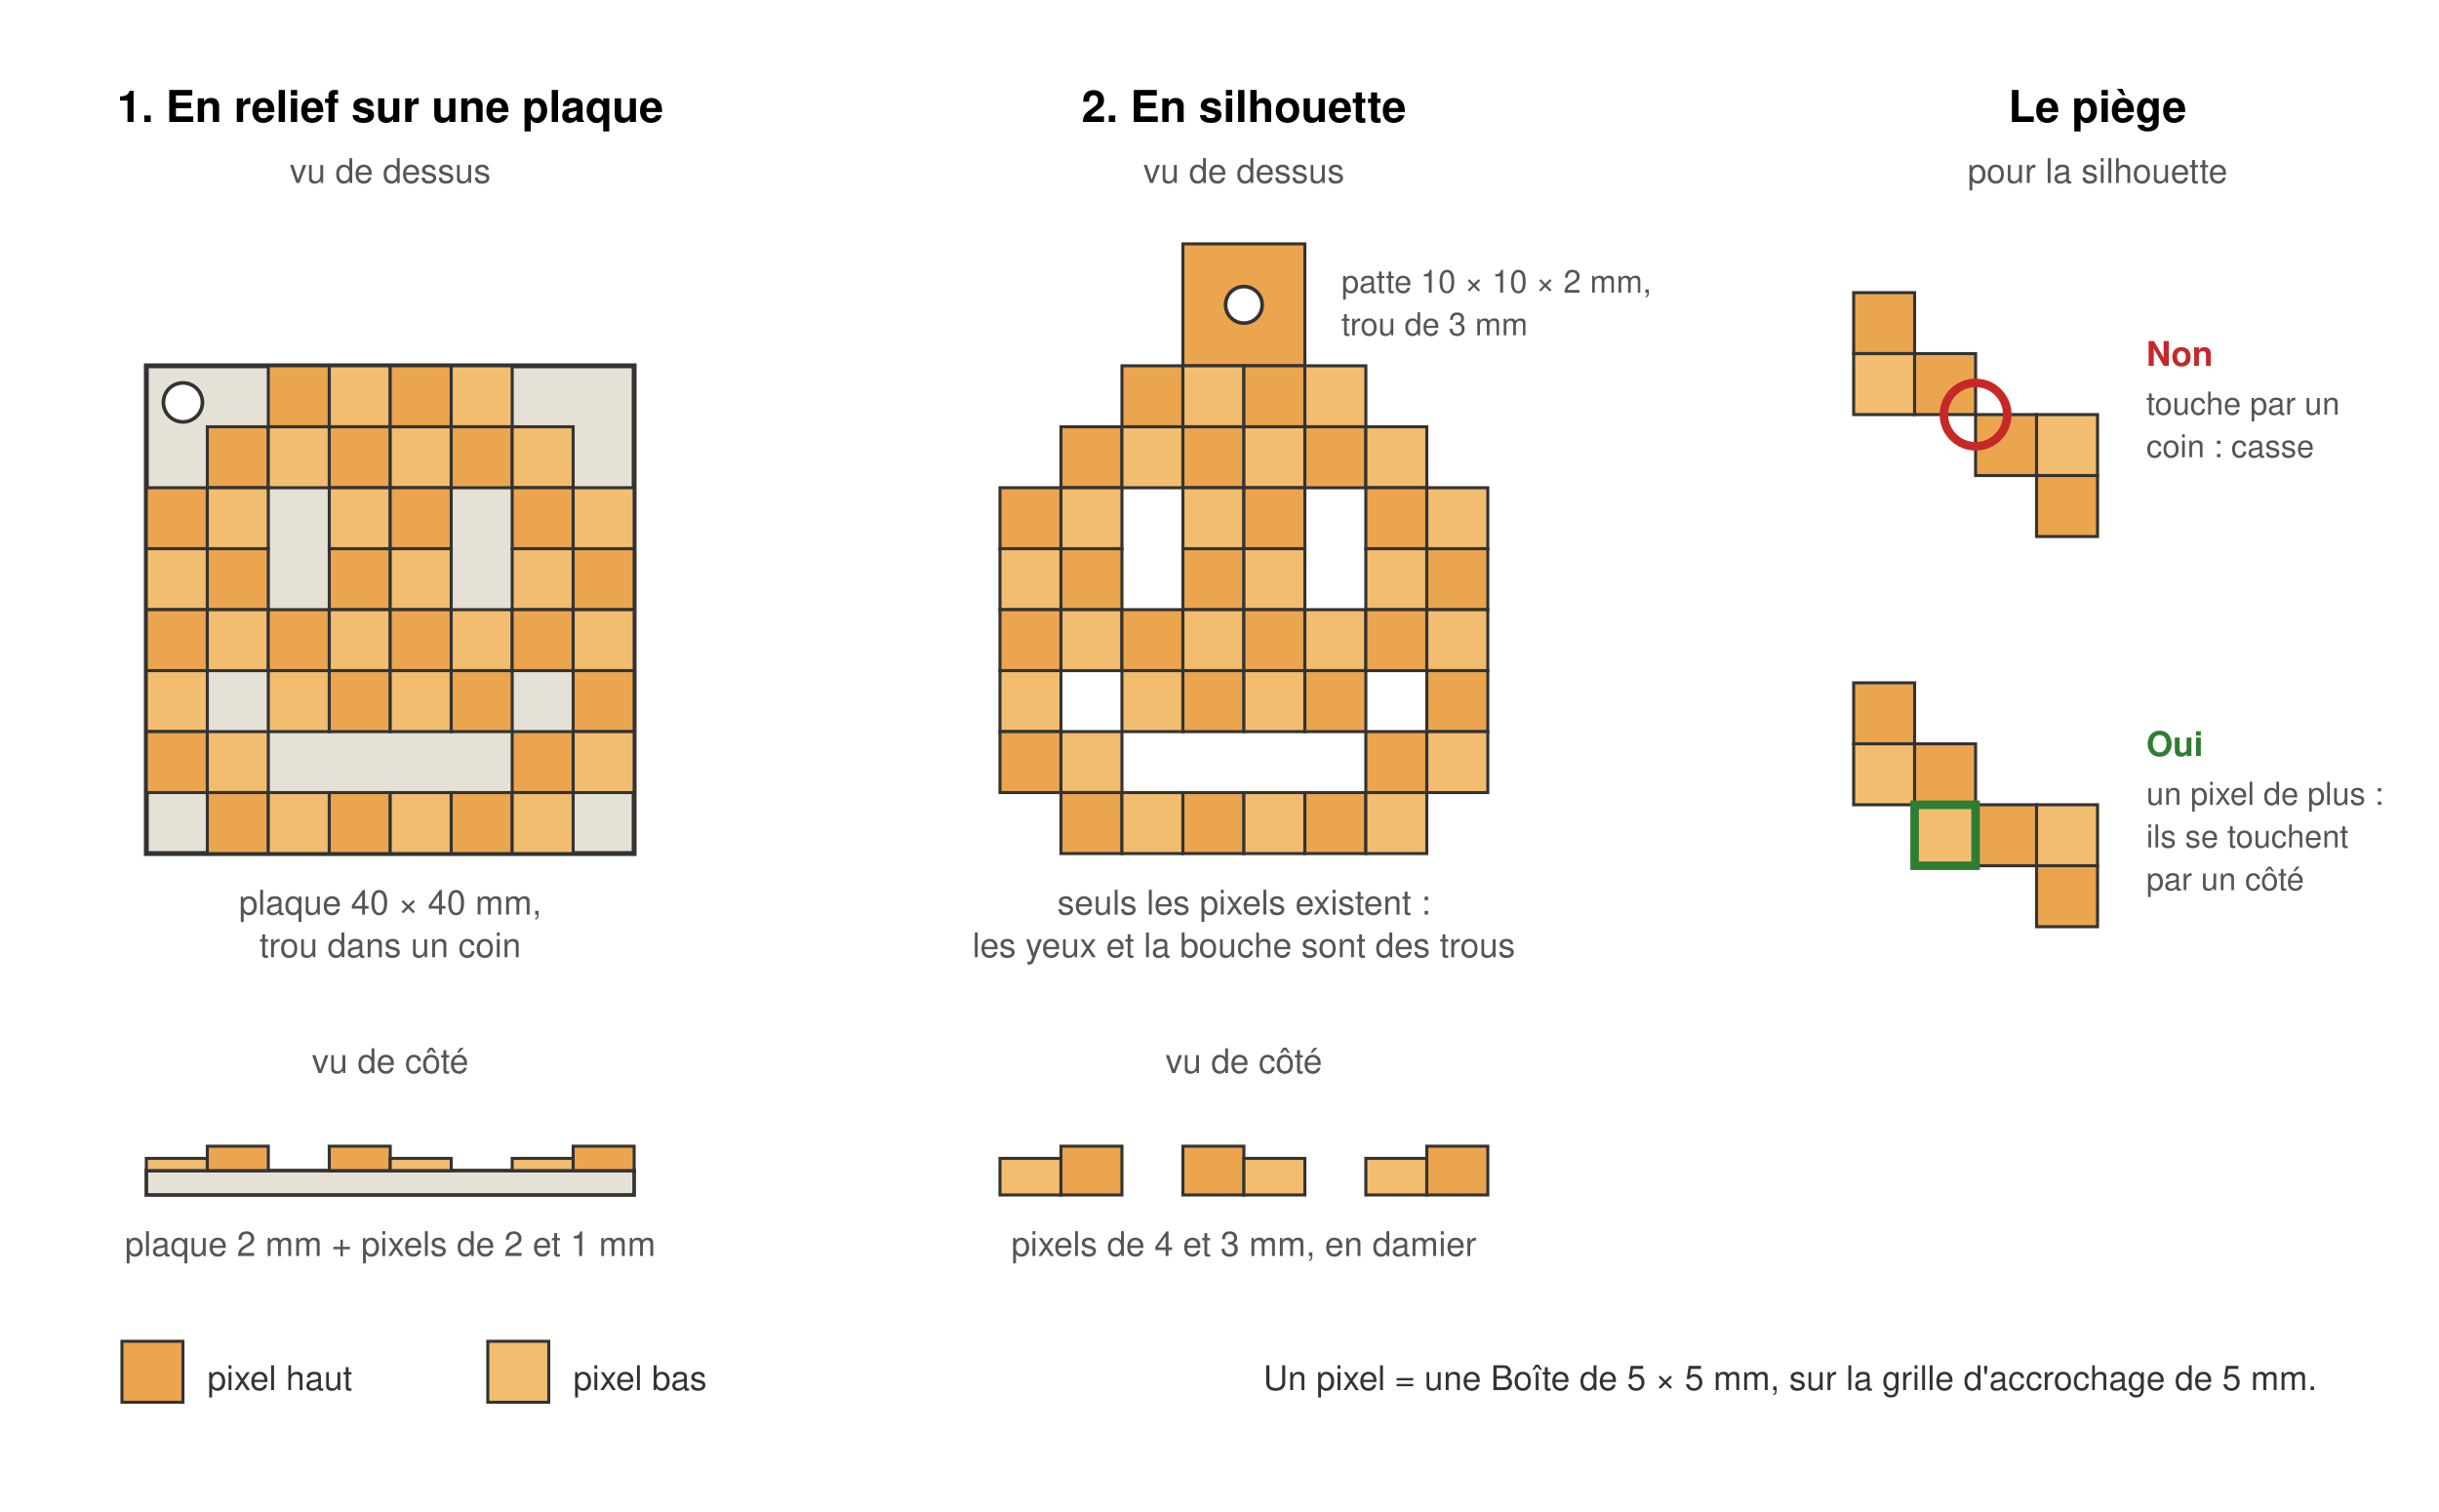
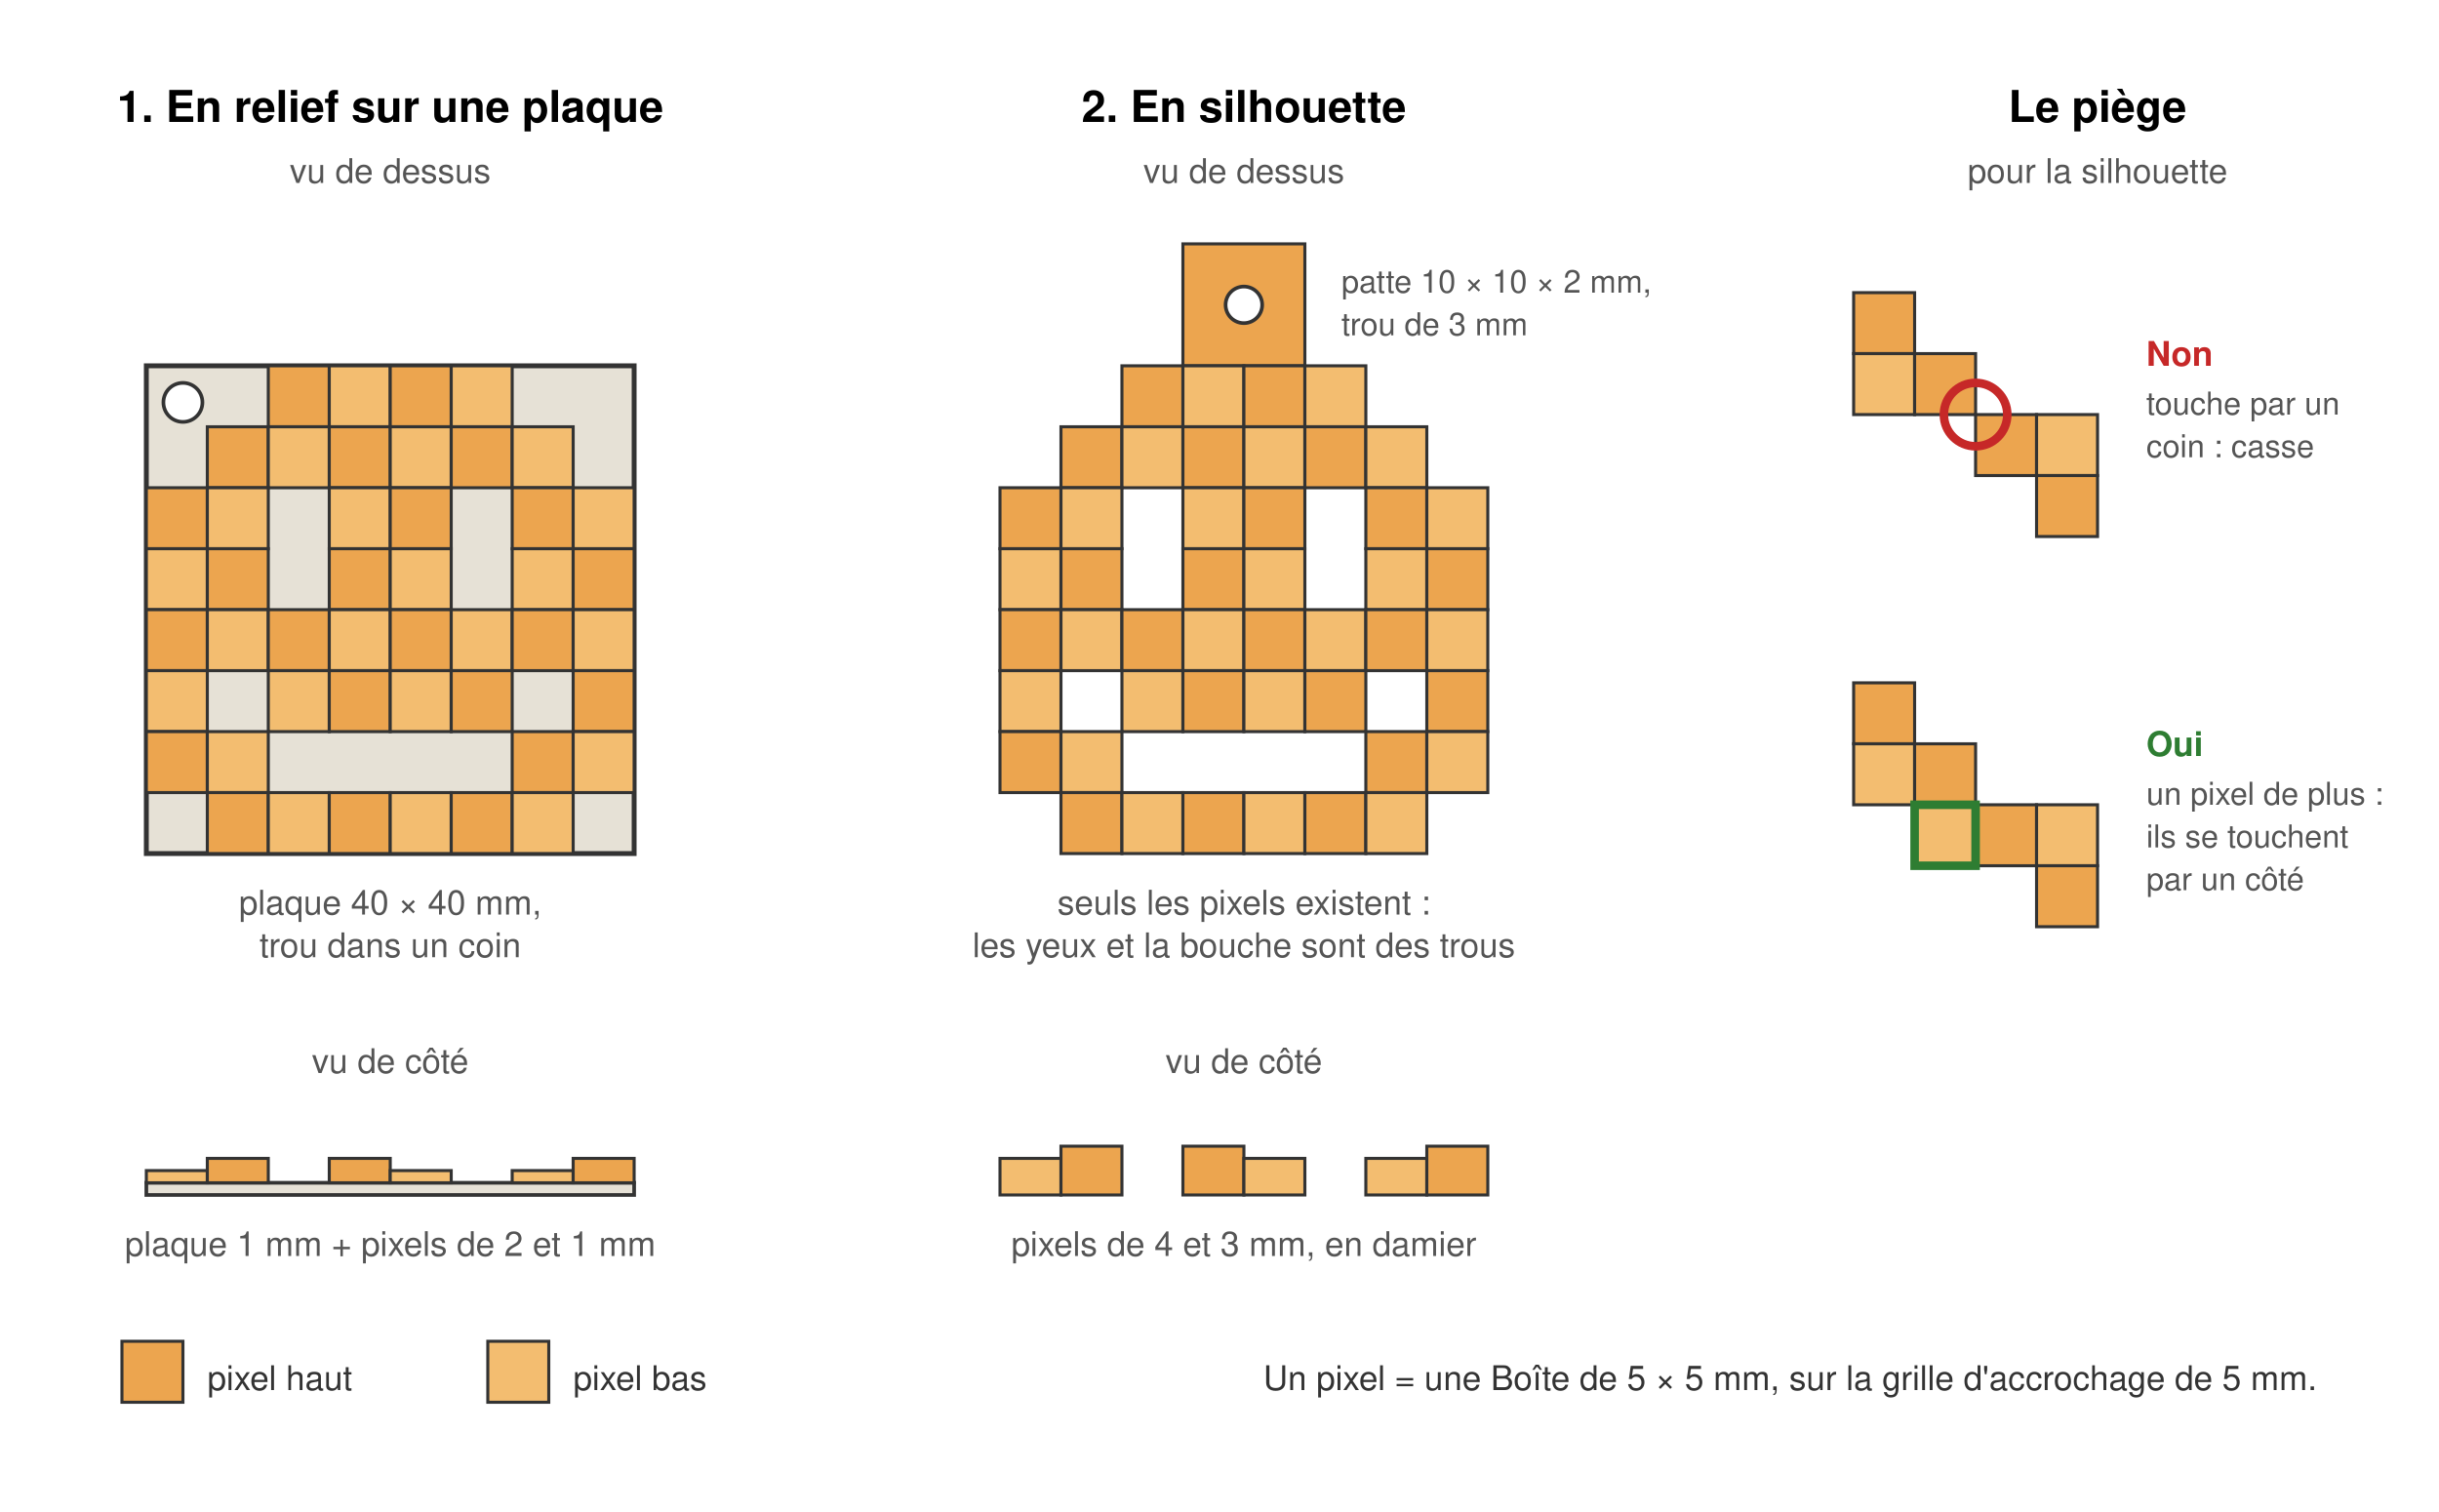
<svg xmlns="http://www.w3.org/2000/svg" viewBox="0 0 200 124" width="200mm" height="124mm" font-family="Helvetica, Arial, sans-serif">
  <rect width="200" height="124" fill="#fff" />
  <text x="32" y="10" font-size="3.6" fill="#000" font-weight="bold" text-anchor="middle">1. En relief sur une plaque</text>
  <text x="32" y="15" font-size="2.8" fill="#555" font-weight="normal" text-anchor="middle">vu de dessus</text>
  <rect x="12" y="30" width="40" height="40" fill="#e6e1d6" stroke="#333" stroke-width="0.4" />
  <circle cx="15" cy="33" r="1.6" fill="#fff" stroke="#333" stroke-width="0.3" />
  <rect x="22" y="30" width="5" height="5" fill="#eca54f" stroke="#333" stroke-width="0.25" />
  <rect x="27" y="30" width="5" height="5" fill="#f3bd70" stroke="#333" stroke-width="0.25" />
  <rect x="32" y="30" width="5" height="5" fill="#eca54f" stroke="#333" stroke-width="0.25" />
  <rect x="37" y="30" width="5" height="5" fill="#f3bd70" stroke="#333" stroke-width="0.25" />
  <rect x="17" y="35" width="5" height="5" fill="#eca54f" stroke="#333" stroke-width="0.25" />
  <rect x="22" y="35" width="5" height="5" fill="#f3bd70" stroke="#333" stroke-width="0.25" />
  <rect x="27" y="35" width="5" height="5" fill="#eca54f" stroke="#333" stroke-width="0.25" />
  <rect x="32" y="35" width="5" height="5" fill="#f3bd70" stroke="#333" stroke-width="0.25" />
  <rect x="37" y="35" width="5" height="5" fill="#eca54f" stroke="#333" stroke-width="0.25" />
  <rect x="42" y="35" width="5" height="5" fill="#f3bd70" stroke="#333" stroke-width="0.25" />
  <rect x="12" y="40" width="5" height="5" fill="#eca54f" stroke="#333" stroke-width="0.25" />
  <rect x="17" y="40" width="5" height="5" fill="#f3bd70" stroke="#333" stroke-width="0.25" />
  <rect x="27" y="40" width="5" height="5" fill="#f3bd70" stroke="#333" stroke-width="0.25" />
  <rect x="32" y="40" width="5" height="5" fill="#eca54f" stroke="#333" stroke-width="0.25" />
  <rect x="42" y="40" width="5" height="5" fill="#eca54f" stroke="#333" stroke-width="0.25" />
  <rect x="47" y="40" width="5" height="5" fill="#f3bd70" stroke="#333" stroke-width="0.25" />
  <rect x="12" y="45" width="5" height="5" fill="#f3bd70" stroke="#333" stroke-width="0.25" />
  <rect x="17" y="45" width="5" height="5" fill="#eca54f" stroke="#333" stroke-width="0.25" />
  <rect x="27" y="45" width="5" height="5" fill="#eca54f" stroke="#333" stroke-width="0.25" />
  <rect x="32" y="45" width="5" height="5" fill="#f3bd70" stroke="#333" stroke-width="0.25" />
  <rect x="42" y="45" width="5" height="5" fill="#f3bd70" stroke="#333" stroke-width="0.25" />
  <rect x="47" y="45" width="5" height="5" fill="#eca54f" stroke="#333" stroke-width="0.25" />
  <rect x="12" y="50" width="5" height="5" fill="#eca54f" stroke="#333" stroke-width="0.25" />
  <rect x="17" y="50" width="5" height="5" fill="#f3bd70" stroke="#333" stroke-width="0.25" />
  <rect x="22" y="50" width="5" height="5" fill="#eca54f" stroke="#333" stroke-width="0.25" />
  <rect x="27" y="50" width="5" height="5" fill="#f3bd70" stroke="#333" stroke-width="0.25" />
  <rect x="32" y="50" width="5" height="5" fill="#eca54f" stroke="#333" stroke-width="0.25" />
  <rect x="37" y="50" width="5" height="5" fill="#f3bd70" stroke="#333" stroke-width="0.25" />
  <rect x="42" y="50" width="5" height="5" fill="#eca54f" stroke="#333" stroke-width="0.25" />
  <rect x="47" y="50" width="5" height="5" fill="#f3bd70" stroke="#333" stroke-width="0.25" />
  <rect x="12" y="55" width="5" height="5" fill="#f3bd70" stroke="#333" stroke-width="0.25" />
  <rect x="22" y="55" width="5" height="5" fill="#f3bd70" stroke="#333" stroke-width="0.25" />
  <rect x="27" y="55" width="5" height="5" fill="#eca54f" stroke="#333" stroke-width="0.25" />
  <rect x="32" y="55" width="5" height="5" fill="#f3bd70" stroke="#333" stroke-width="0.25" />
  <rect x="37" y="55" width="5" height="5" fill="#eca54f" stroke="#333" stroke-width="0.25" />
  <rect x="47" y="55" width="5" height="5" fill="#eca54f" stroke="#333" stroke-width="0.25" />
  <rect x="12" y="60" width="5" height="5" fill="#eca54f" stroke="#333" stroke-width="0.25" />
  <rect x="17" y="60" width="5" height="5" fill="#f3bd70" stroke="#333" stroke-width="0.25" />
  <rect x="42" y="60" width="5" height="5" fill="#eca54f" stroke="#333" stroke-width="0.25" />
  <rect x="47" y="60" width="5" height="5" fill="#f3bd70" stroke="#333" stroke-width="0.25" />
  <rect x="17" y="65" width="5" height="5" fill="#eca54f" stroke="#333" stroke-width="0.25" />
  <rect x="22" y="65" width="5" height="5" fill="#f3bd70" stroke="#333" stroke-width="0.25" />
  <rect x="27" y="65" width="5" height="5" fill="#eca54f" stroke="#333" stroke-width="0.25" />
  <rect x="32" y="65" width="5" height="5" fill="#f3bd70" stroke="#333" stroke-width="0.25" />
  <rect x="37" y="65" width="5" height="5" fill="#eca54f" stroke="#333" stroke-width="0.25" />
  <rect x="42" y="65" width="5" height="5" fill="#f3bd70" stroke="#333" stroke-width="0.25" />
  <text x="32" y="75" font-size="2.8" fill="#555" font-weight="normal" text-anchor="middle">plaque 40 × 40 mm,</text>
  <text x="32" y="78.5" font-size="2.8" fill="#555" font-weight="normal" text-anchor="middle">trou dans un coin</text>
  <text x="32" y="88" font-size="2.8" fill="#555" font-weight="normal" text-anchor="middle">vu de côté</text>
-   <rect x="12" y="96" width="40" height="2" fill="#e6e1d6" stroke="#333" stroke-width="0.3" />
-   <rect x="12" y="95" width="5" height="1" fill="#f3bd70" stroke="#333" stroke-width="0.25" />
-   <rect x="17" y="94" width="5" height="2" fill="#eca54f" stroke="#333" stroke-width="0.25" />
-   <rect x="27" y="94" width="5" height="2" fill="#eca54f" stroke="#333" stroke-width="0.25" />
-   <rect x="32" y="95" width="5" height="1" fill="#f3bd70" stroke="#333" stroke-width="0.25" />
-   <rect x="42" y="95" width="5" height="1" fill="#f3bd70" stroke="#333" stroke-width="0.25" />
-   <rect x="47" y="94" width="5" height="2" fill="#eca54f" stroke="#333" stroke-width="0.25" />
-   <text x="32" y="103" font-size="2.8" fill="#555" font-weight="normal" text-anchor="middle">plaque 2 mm + pixels de 2 et 1 mm</text>
+   <rect x="12" y="97" width="40" height="1" fill="#e6e1d6" stroke="#333" stroke-width="0.3" />
+   <rect x="12" y="96" width="5" height="1" fill="#f3bd70" stroke="#333" stroke-width="0.25" />
+   <rect x="17" y="95" width="5" height="2" fill="#eca54f" stroke="#333" stroke-width="0.25" />
+   <rect x="27" y="95" width="5" height="2" fill="#eca54f" stroke="#333" stroke-width="0.25" />
+   <rect x="32" y="96" width="5" height="1" fill="#f3bd70" stroke="#333" stroke-width="0.25" />
+   <rect x="42" y="96" width="5" height="1" fill="#f3bd70" stroke="#333" stroke-width="0.25" />
+   <rect x="47" y="95" width="5" height="2" fill="#eca54f" stroke="#333" stroke-width="0.25" />
+   <text x="32" y="103" font-size="2.8" fill="#555" font-weight="normal" text-anchor="middle">plaque 1 mm + pixels de 2 et 1 mm</text>
  <text x="102" y="10" font-size="3.6" fill="#000" font-weight="bold" text-anchor="middle">2. En silhouette</text>
  <text x="102" y="15" font-size="2.8" fill="#555" font-weight="normal" text-anchor="middle">vu de dessus</text>
  <rect x="97" y="20" width="10" height="10" fill="#eca54f" stroke="#333" stroke-width="0.25" />
  <circle cx="102" cy="25" r="1.5" fill="#fff" stroke="#333" stroke-width="0.3" />
  <rect x="92" y="30" width="5" height="5" fill="#eca54f" stroke="#333" stroke-width="0.25" />
  <rect x="97" y="30" width="5" height="5" fill="#f3bd70" stroke="#333" stroke-width="0.25" />
  <rect x="102" y="30" width="5" height="5" fill="#eca54f" stroke="#333" stroke-width="0.25" />
  <rect x="107" y="30" width="5" height="5" fill="#f3bd70" stroke="#333" stroke-width="0.25" />
  <rect x="87" y="35" width="5" height="5" fill="#eca54f" stroke="#333" stroke-width="0.25" />
  <rect x="92" y="35" width="5" height="5" fill="#f3bd70" stroke="#333" stroke-width="0.25" />
  <rect x="97" y="35" width="5" height="5" fill="#eca54f" stroke="#333" stroke-width="0.25" />
  <rect x="102" y="35" width="5" height="5" fill="#f3bd70" stroke="#333" stroke-width="0.25" />
  <rect x="107" y="35" width="5" height="5" fill="#eca54f" stroke="#333" stroke-width="0.25" />
  <rect x="112" y="35" width="5" height="5" fill="#f3bd70" stroke="#333" stroke-width="0.25" />
  <rect x="82" y="40" width="5" height="5" fill="#eca54f" stroke="#333" stroke-width="0.25" />
  <rect x="87" y="40" width="5" height="5" fill="#f3bd70" stroke="#333" stroke-width="0.25" />
  <rect x="97" y="40" width="5" height="5" fill="#f3bd70" stroke="#333" stroke-width="0.25" />
  <rect x="102" y="40" width="5" height="5" fill="#eca54f" stroke="#333" stroke-width="0.25" />
  <rect x="112" y="40" width="5" height="5" fill="#eca54f" stroke="#333" stroke-width="0.25" />
  <rect x="117" y="40" width="5" height="5" fill="#f3bd70" stroke="#333" stroke-width="0.25" />
  <rect x="82" y="45" width="5" height="5" fill="#f3bd70" stroke="#333" stroke-width="0.25" />
  <rect x="87" y="45" width="5" height="5" fill="#eca54f" stroke="#333" stroke-width="0.25" />
  <rect x="97" y="45" width="5" height="5" fill="#eca54f" stroke="#333" stroke-width="0.25" />
  <rect x="102" y="45" width="5" height="5" fill="#f3bd70" stroke="#333" stroke-width="0.25" />
  <rect x="112" y="45" width="5" height="5" fill="#f3bd70" stroke="#333" stroke-width="0.25" />
  <rect x="117" y="45" width="5" height="5" fill="#eca54f" stroke="#333" stroke-width="0.25" />
  <rect x="82" y="50" width="5" height="5" fill="#eca54f" stroke="#333" stroke-width="0.25" />
  <rect x="87" y="50" width="5" height="5" fill="#f3bd70" stroke="#333" stroke-width="0.25" />
  <rect x="92" y="50" width="5" height="5" fill="#eca54f" stroke="#333" stroke-width="0.25" />
  <rect x="97" y="50" width="5" height="5" fill="#f3bd70" stroke="#333" stroke-width="0.25" />
  <rect x="102" y="50" width="5" height="5" fill="#eca54f" stroke="#333" stroke-width="0.25" />
  <rect x="107" y="50" width="5" height="5" fill="#f3bd70" stroke="#333" stroke-width="0.25" />
  <rect x="112" y="50" width="5" height="5" fill="#eca54f" stroke="#333" stroke-width="0.25" />
  <rect x="117" y="50" width="5" height="5" fill="#f3bd70" stroke="#333" stroke-width="0.25" />
  <rect x="82" y="55" width="5" height="5" fill="#f3bd70" stroke="#333" stroke-width="0.25" />
  <rect x="92" y="55" width="5" height="5" fill="#f3bd70" stroke="#333" stroke-width="0.25" />
  <rect x="97" y="55" width="5" height="5" fill="#eca54f" stroke="#333" stroke-width="0.25" />
  <rect x="102" y="55" width="5" height="5" fill="#f3bd70" stroke="#333" stroke-width="0.25" />
  <rect x="107" y="55" width="5" height="5" fill="#eca54f" stroke="#333" stroke-width="0.25" />
  <rect x="117" y="55" width="5" height="5" fill="#eca54f" stroke="#333" stroke-width="0.25" />
  <rect x="82" y="60" width="5" height="5" fill="#eca54f" stroke="#333" stroke-width="0.25" />
  <rect x="87" y="60" width="5" height="5" fill="#f3bd70" stroke="#333" stroke-width="0.25" />
  <rect x="112" y="60" width="5" height="5" fill="#eca54f" stroke="#333" stroke-width="0.25" />
  <rect x="117" y="60" width="5" height="5" fill="#f3bd70" stroke="#333" stroke-width="0.25" />
  <rect x="87" y="65" width="5" height="5" fill="#eca54f" stroke="#333" stroke-width="0.25" />
  <rect x="92" y="65" width="5" height="5" fill="#f3bd70" stroke="#333" stroke-width="0.25" />
  <rect x="97" y="65" width="5" height="5" fill="#eca54f" stroke="#333" stroke-width="0.25" />
  <rect x="102" y="65" width="5" height="5" fill="#f3bd70" stroke="#333" stroke-width="0.25" />
  <rect x="107" y="65" width="5" height="5" fill="#eca54f" stroke="#333" stroke-width="0.25" />
  <rect x="112" y="65" width="5" height="5" fill="#f3bd70" stroke="#333" stroke-width="0.25" />
  <text x="110" y="24" font-size="2.6" fill="#555" font-weight="normal" text-anchor="start">patte 10 × 10 × 2 mm,</text>
  <text x="110" y="27.5" font-size="2.6" fill="#555" font-weight="normal" text-anchor="start">trou de 3 mm</text>
  <text x="102" y="75" font-size="2.8" fill="#555" font-weight="normal" text-anchor="middle">seuls les pixels existent :</text>
  <text x="102" y="78.5" font-size="2.8" fill="#555" font-weight="normal" text-anchor="middle">les yeux et la bouche sont des trous</text>
  <text x="102" y="88" font-size="2.8" fill="#555" font-weight="normal" text-anchor="middle">vu de côté</text>
  <rect x="82" y="95" width="5" height="3" fill="#f3bd70" stroke="#333" stroke-width="0.25" />
  <rect x="87" y="94" width="5" height="4" fill="#eca54f" stroke="#333" stroke-width="0.25" />
  <rect x="97" y="94" width="5" height="4" fill="#eca54f" stroke="#333" stroke-width="0.25" />
  <rect x="102" y="95" width="5" height="3" fill="#f3bd70" stroke="#333" stroke-width="0.25" />
  <rect x="112" y="95" width="5" height="3" fill="#f3bd70" stroke="#333" stroke-width="0.25" />
  <rect x="117" y="94" width="5" height="4" fill="#eca54f" stroke="#333" stroke-width="0.25" />
  <text x="102" y="103" font-size="2.8" fill="#555" font-weight="normal" text-anchor="middle">pixels de 4 et 3 mm, en damier</text>
  <text x="172" y="10" font-size="3.6" fill="#000" font-weight="bold" text-anchor="middle">Le piège</text>
  <text x="172" y="15" font-size="2.8" fill="#555" font-weight="normal" text-anchor="middle">pour la silhouette</text>
  <rect x="152" y="24" width="5" height="5" fill="#eca54f" stroke="#333" stroke-width="0.25" />
  <rect x="152" y="29" width="5" height="5" fill="#f3bd70" stroke="#333" stroke-width="0.25" />
  <rect x="157" y="29" width="5" height="5" fill="#eca54f" stroke="#333" stroke-width="0.25" />
  <rect x="162" y="34" width="5" height="5" fill="#eca54f" stroke="#333" stroke-width="0.25" />
  <rect x="167" y="34" width="5" height="5" fill="#f3bd70" stroke="#333" stroke-width="0.25" />
  <rect x="167" y="39" width="5" height="5" fill="#eca54f" stroke="#333" stroke-width="0.25" />
  <circle cx="162" cy="34" r="2.6" fill="none" stroke="#c62828" stroke-width="0.7" />
  <text x="176" y="30" font-size="2.8" fill="#c62828" font-weight="bold" text-anchor="start">Non</text>
  <text x="176" y="34" font-size="2.6" fill="#555" font-weight="normal" text-anchor="start">touche par un</text>
  <text x="176" y="37.5" font-size="2.6" fill="#555" font-weight="normal" text-anchor="start">coin : casse</text>
  <rect x="152" y="56" width="5" height="5" fill="#eca54f" stroke="#333" stroke-width="0.25" />
  <rect x="152" y="61" width="5" height="5" fill="#f3bd70" stroke="#333" stroke-width="0.25" />
  <rect x="157" y="61" width="5" height="5" fill="#eca54f" stroke="#333" stroke-width="0.25" />
  <rect x="157" y="66" width="5" height="5" fill="#f3bd70" stroke="#333" stroke-width="0.25" />
  <rect x="162" y="66" width="5" height="5" fill="#eca54f" stroke="#333" stroke-width="0.25" />
  <rect x="167" y="66" width="5" height="5" fill="#f3bd70" stroke="#333" stroke-width="0.25" />
  <rect x="167" y="71" width="5" height="5" fill="#eca54f" stroke="#333" stroke-width="0.25" />
  <rect x="157" y="66" width="5" height="5" fill="none" stroke="#2e7d32" stroke-width="0.7" />
  <text x="176" y="62" font-size="2.8" fill="#2e7d32" font-weight="bold" text-anchor="start">Oui</text>
  <text x="176" y="66" font-size="2.6" fill="#555" font-weight="normal" text-anchor="start">un pixel de plus :</text>
  <text x="176" y="69.5" font-size="2.6" fill="#555" font-weight="normal" text-anchor="start">ils se touchent</text>
  <text x="176" y="73" font-size="2.6" fill="#555" font-weight="normal" text-anchor="start">par un côté</text>
  <rect x="10" y="110" width="5" height="5" fill="#eca54f" stroke="#333" stroke-width="0.25" />
  <text x="17" y="114" font-size="2.8" fill="#333" font-weight="normal" text-anchor="start">pixel haut</text>
  <rect x="40" y="110" width="5" height="5" fill="#f3bd70" stroke="#333" stroke-width="0.25" />
  <text x="47" y="114" font-size="2.8" fill="#333" font-weight="normal" text-anchor="start">pixel bas</text>
  <text x="190" y="114" font-size="2.8" fill="#333" font-weight="normal" text-anchor="end">Un pixel = une Boîte de 5 × 5 mm, sur la grille d'accrochage de 5 mm.</text>
</svg>
